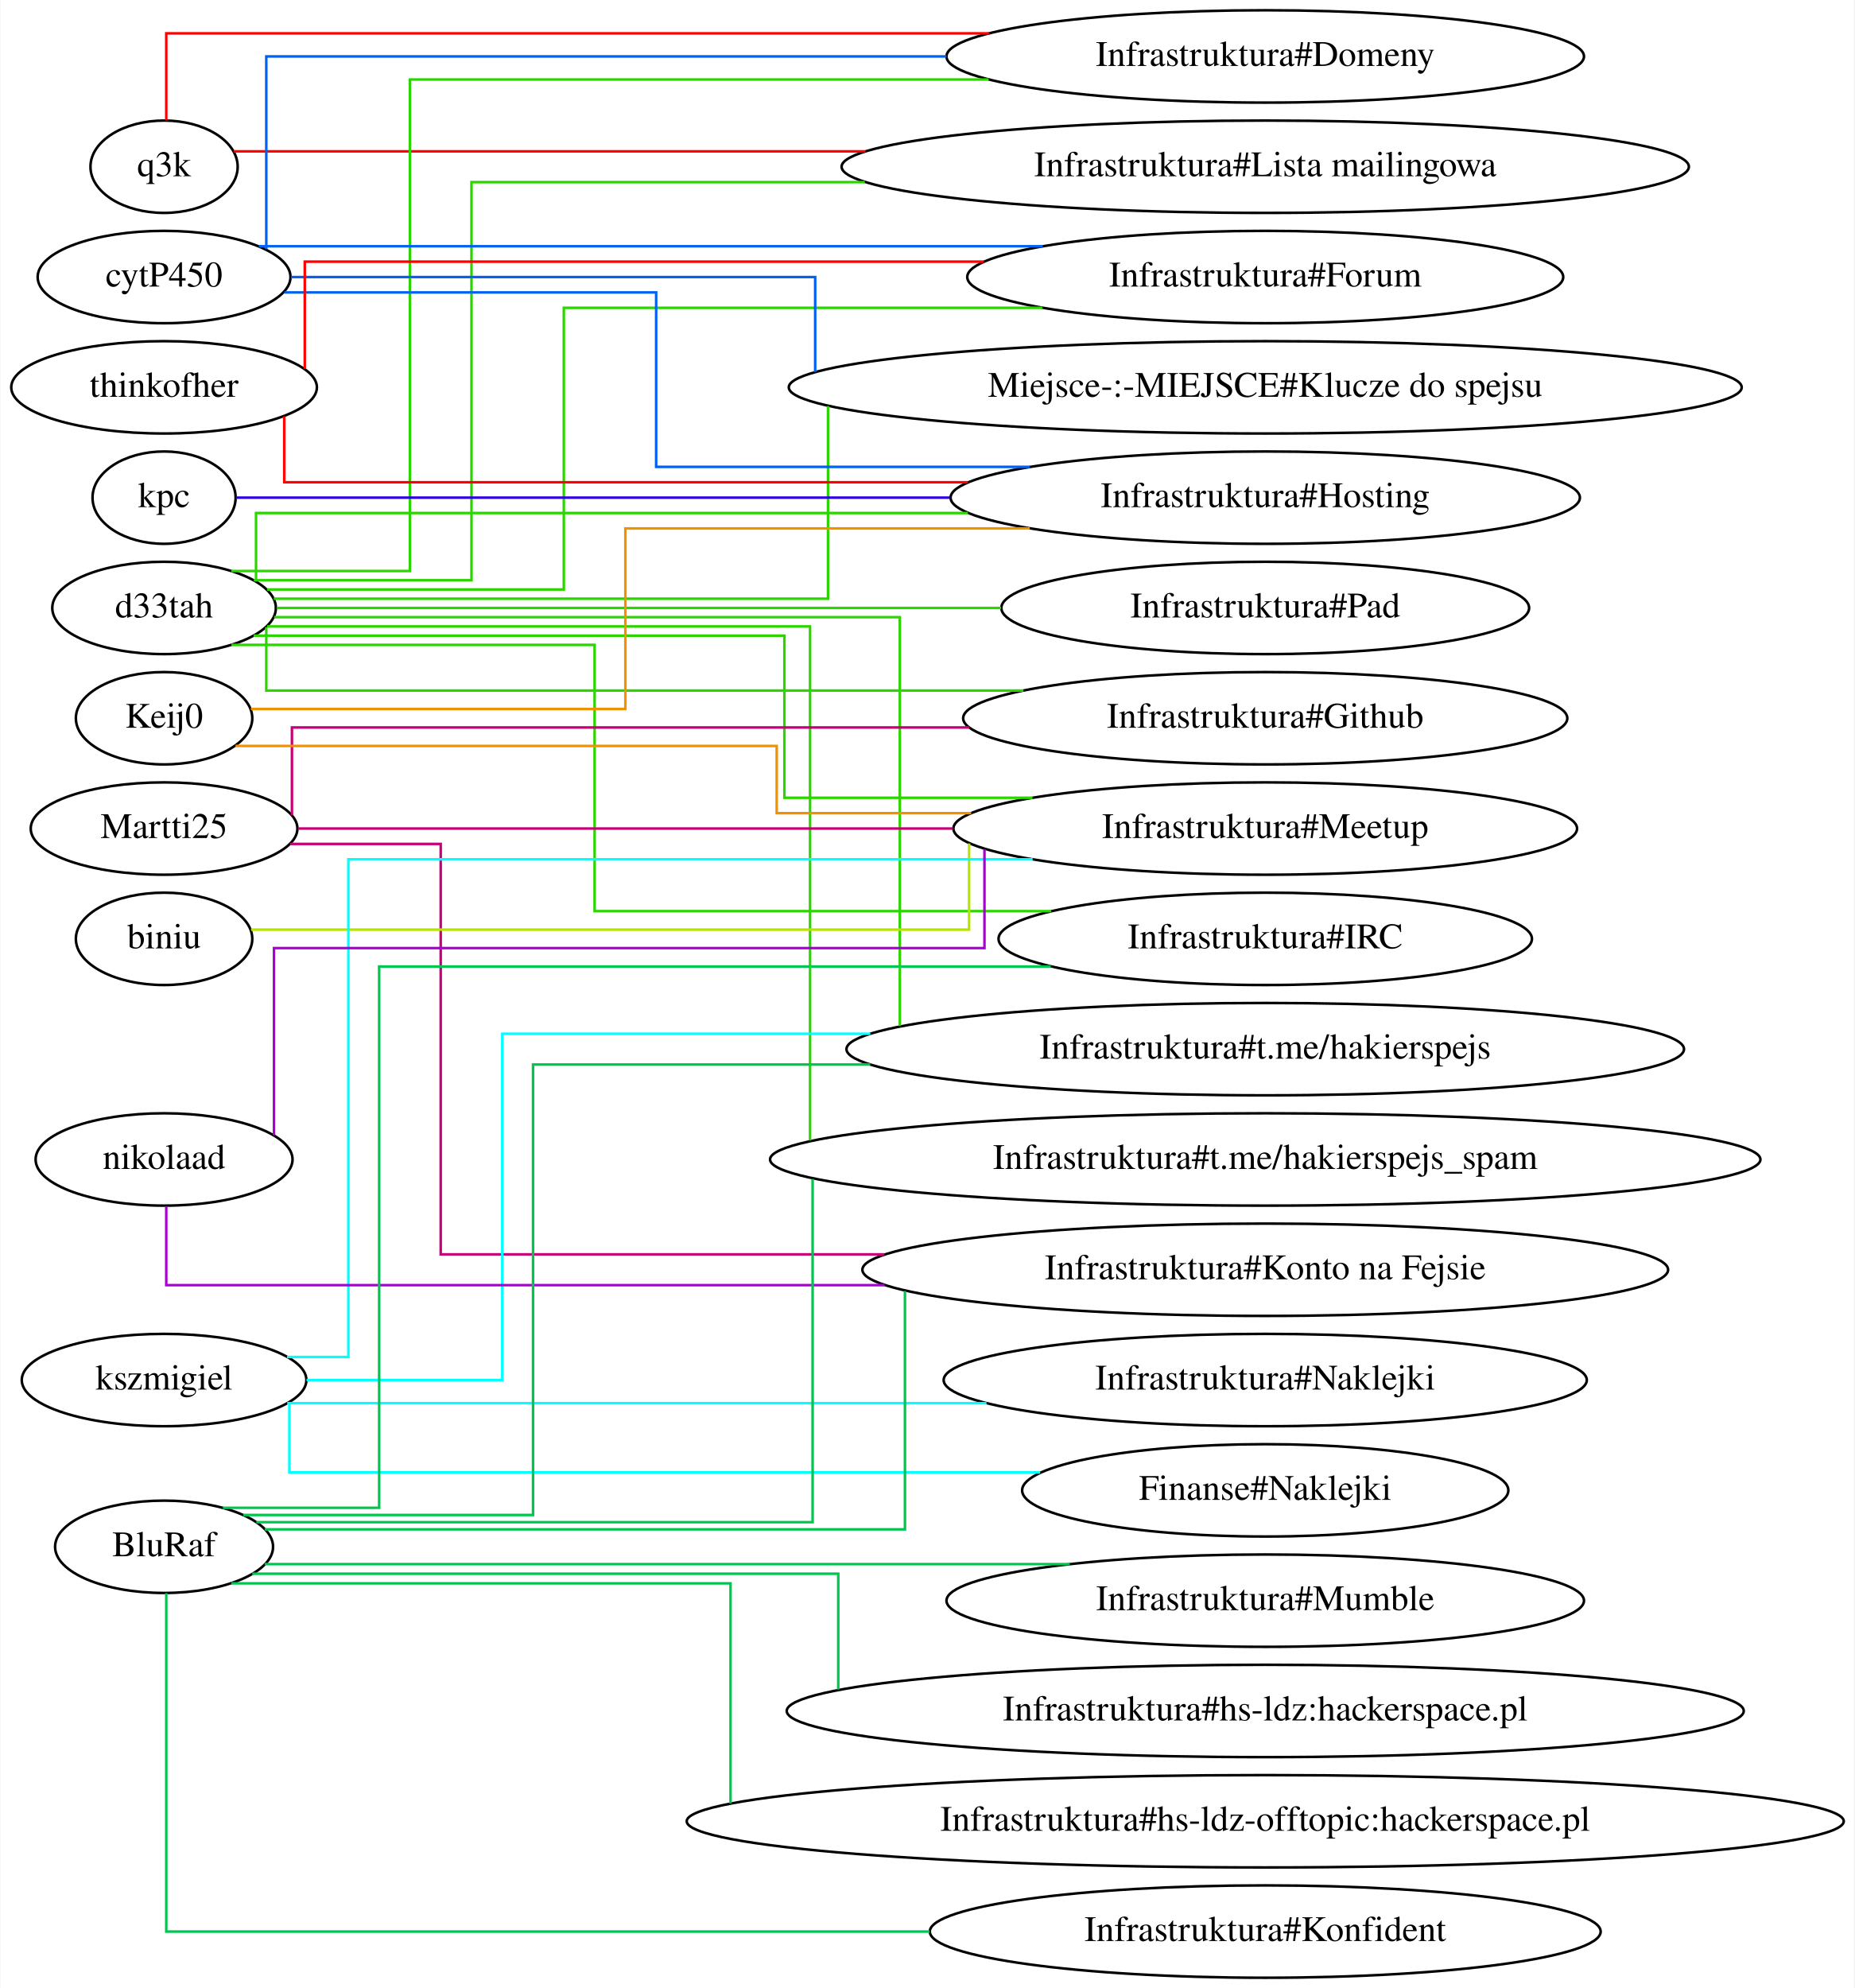
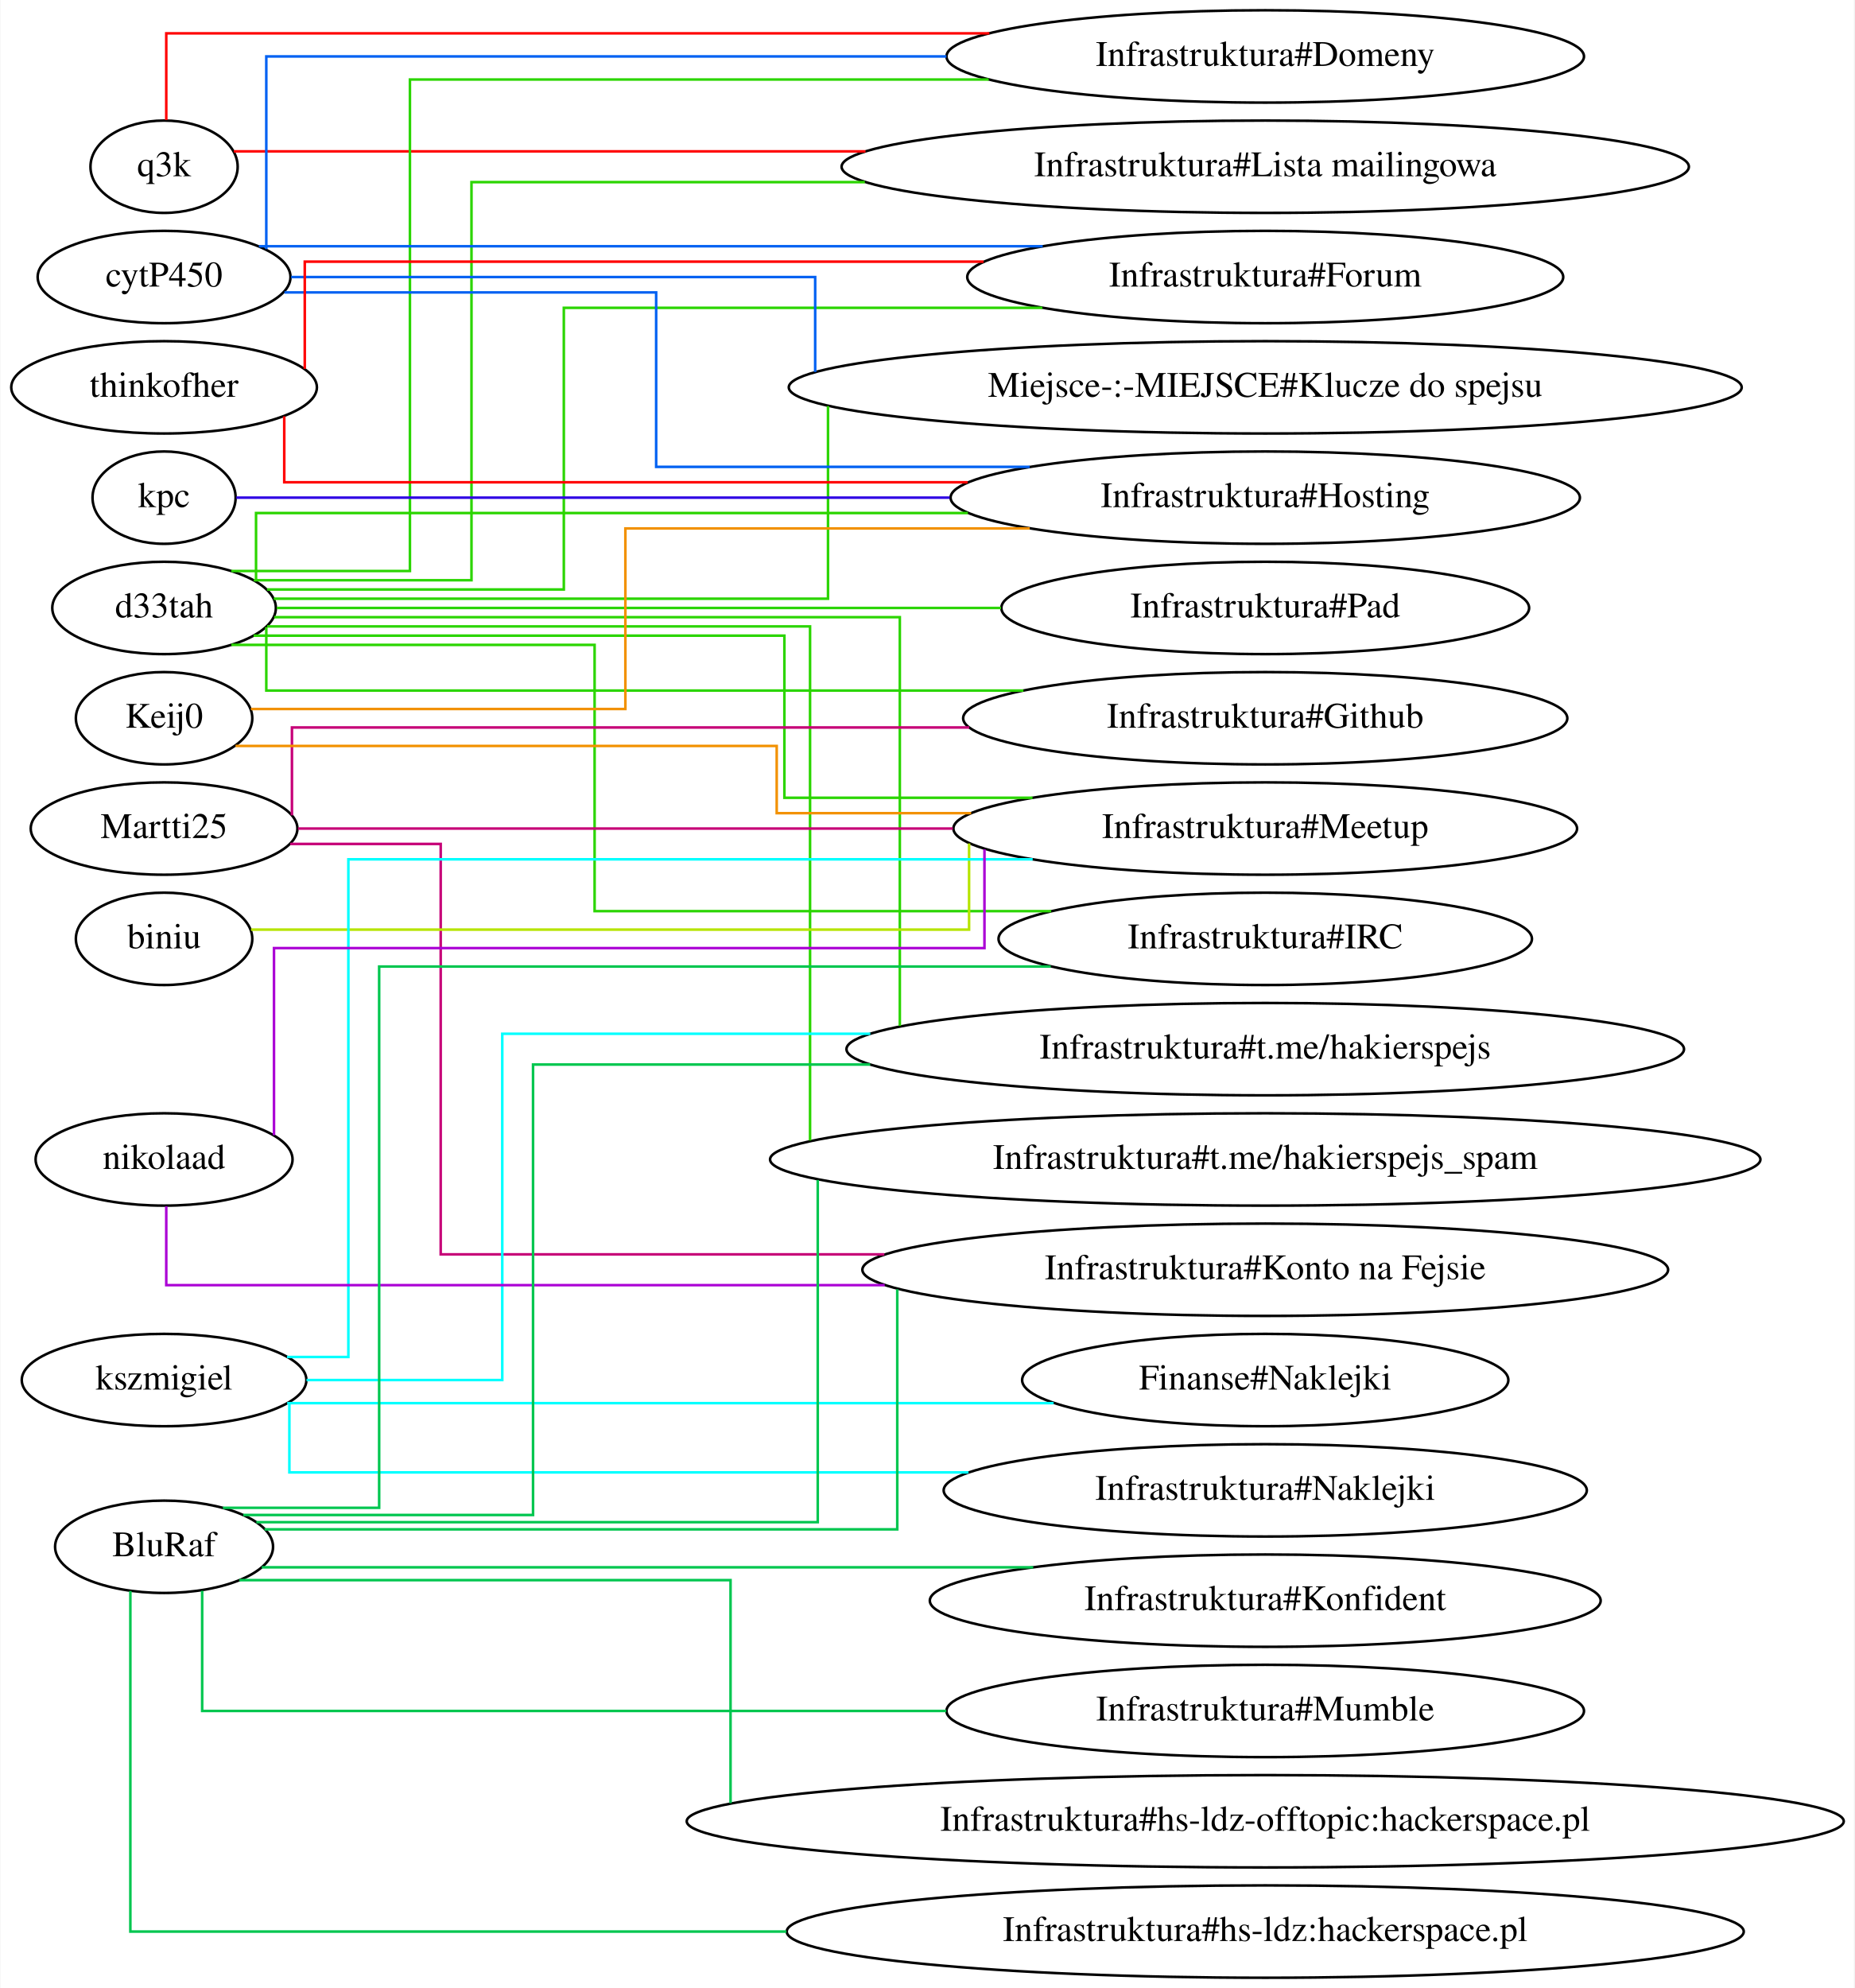
<svg xmlns="http://www.w3.org/2000/svg" width="723pt" height="775pt" viewBox="0.00 0.00 722.65 775.00">
  <g id="graph0" class="graph" transform="scale(1 1) rotate(0) translate(4 771)">
    <polygon fill="#ffffff" stroke="transparent" points="-4,4 -4,-771 718.649,-771 718.649,4 -4,4" />
    <g id="node1" class="node">
      <ellipse fill="none" stroke="#000000" cx="59.795" cy="-706" rx="28.695" ry="18" />
      <text text-anchor="middle" x="59.795" y="-702.3" font-family="Times,serif" font-size="14.00" fill="#000000">q3k</text>
    </g>
    <g id="node2" class="node">
      <ellipse fill="none" stroke="#000000" cx="489.119" cy="-749" rx="124.278" ry="18" />
      <text text-anchor="middle" x="489.119" y="-745.3" font-family="Times,serif" font-size="14.00" fill="#000000">Infrastruktura#Domeny</text>
    </g>
    <g id="edge1" class="edge">
      <path fill="none" stroke="#ff0000" d="M60.649,-724.187C60.649,-739.182 60.649,-758 60.649,-758 60.649,-758 254.63,-758 381.551,-758" />
    </g>
    <g id="node3" class="node">
      <ellipse fill="none" stroke="#000000" cx="489.119" cy="-706" rx="165.171" ry="18" />
      <text text-anchor="middle" x="489.119" y="-702.3" font-family="Times,serif" font-size="14.00" fill="#000000">Infrastruktura#Lista mailingowa</text>
    </g>
    <g id="edge2" class="edge">
      <path fill="none" stroke="#ff0000" d="M86.977,-712C135.915,-712 242.234,-712 333.265,-712" />
    </g>
    <g id="node4" class="node">
      <ellipse fill="none" stroke="#000000" cx="59.795" cy="-534" rx="43.592" ry="18" />
      <text text-anchor="middle" x="59.795" y="-530.3" font-family="Times,serif" font-size="14.00" fill="#000000">d33tah</text>
    </g>
-     <g id="edge11" class="edge">
+     <g id="edge8" class="edge">
      <path fill="none" stroke="#2bd500" d="M85.987,-548.4C114.368,-548.4 155.649,-548.4 155.649,-548.4 155.649,-548.4 155.649,-740 155.649,-740 155.649,-740 283.884,-740 381.312,-740" />
    </g>
-     <g id="edge9" class="edge">
+     <g id="edge13" class="edge">
      <path fill="none" stroke="#2bd500" d="M94.784,-544.8C130.161,-544.8 179.649,-544.8 179.649,-544.8 179.649,-544.8 179.649,-700 179.649,-700 179.649,-700 256.113,-700 333.024,-700" />
    </g>
    <g id="node5" class="node">
      <ellipse fill="none" stroke="#000000" cx="489.119" cy="-491" rx="117.779" ry="18" />
      <text text-anchor="middle" x="489.119" y="-487.3" font-family="Times,serif" font-size="14.00" fill="#000000">Infrastruktura#Github</text>
    </g>
    <g id="edge3" class="edge">
      <path fill="none" stroke="#2bd500" d="M99.649,-526.532C99.649,-517.019 99.649,-501.8 99.649,-501.8 99.649,-501.8 279.575,-501.8 394.84,-501.8" />
    </g>
    <g id="node6" class="node">
-       <ellipse fill="none" stroke="#000000" cx="489.119" cy="-620" rx="185.767" ry="18" />
-       <text text-anchor="middle" x="489.119" y="-616.3" font-family="Times,serif" font-size="14.00" fill="#000000">Miejsce-:-MIEJSCE#Klucze do spejsu</text>
-     </g>
-     <g id="edge4" class="edge">
-       <path fill="none" stroke="#2bd500" d="M102.539,-537.6C176.061,-537.6 318.649,-537.6 318.649,-537.6 318.649,-537.6 318.649,-592.521 318.649,-612.688" />
-     </g>
-     <g id="node7" class="node">
      <ellipse fill="none" stroke="#000000" cx="489.119" cy="-319" rx="193.066" ry="18" />
      <text text-anchor="middle" x="489.119" y="-315.3" font-family="Times,serif" font-size="14.00" fill="#000000">Infrastruktura#t.me/hakierspejs_spam</text>
    </g>
+     <g id="edge4" class="edge">
+       <path fill="none" stroke="#2bd500" d="M99.98,-526.8C171.086,-526.8 311.649,-526.8 311.649,-526.8 311.649,-526.8 311.649,-363.413 311.649,-326.396" />
+     </g>
+     <g id="node7" class="node">
+       <ellipse fill="none" stroke="#000000" cx="489.119" cy="-534" rx="102.882" ry="18" />
+       <text text-anchor="middle" x="489.119" y="-530.3" font-family="Times,serif" font-size="14.00" fill="#000000">Infrastruktura#Pad</text>
+     </g>
    <g id="edge5" class="edge">
-       <path fill="none" stroke="#2bd500" d="M99.98,-526.8C171.086,-526.8 311.649,-526.8 311.649,-526.8 311.649,-526.8 311.649,-363.413 311.649,-326.396" />
+       <path fill="none" stroke="#2bd500" d="M103.722,-534C169.652,-534 296.051,-534 386.113,-534" />
    </g>
    <g id="node8" class="node">
-       <ellipse fill="none" stroke="#000000" cx="489.119" cy="-362" rx="163.271" ry="18" />
-       <text text-anchor="middle" x="489.119" y="-358.3" font-family="Times,serif" font-size="14.00" fill="#000000">Infrastruktura#t.me/hakierspejs</text>
+       <ellipse fill="none" stroke="#000000" cx="489.119" cy="-448" rx="121.578" ry="18" />
+       <text text-anchor="middle" x="489.119" y="-444.3" font-family="Times,serif" font-size="14.00" fill="#000000">Infrastruktura#Meetup</text>
    </g>
    <g id="edge6" class="edge">
-       <path fill="none" stroke="#2bd500" d="M102.74,-530.4C182.763,-530.4 346.649,-530.4 346.649,-530.4 346.649,-530.4 346.649,-406.032 346.649,-371.054" />
+       <path fill="none" stroke="#2bd500" d="M94.704,-523.2C161.681,-523.2 301.649,-523.2 301.649,-523.2 301.649,-523.2 301.649,-460 301.649,-460 301.649,-460 350.552,-460 398.405,-460" />
    </g>
    <g id="node9" class="node">
      <ellipse fill="none" stroke="#000000" cx="489.119" cy="-577" rx="122.678" ry="18" />
      <text text-anchor="middle" x="489.119" y="-573.3" font-family="Times,serif" font-size="14.00" fill="#000000">Infrastruktura#Hosting</text>
    </g>
    <g id="edge7" class="edge">
      <path fill="none" stroke="#2bd500" d="M95.649,-544.504C95.649,-555.443 95.649,-571 95.649,-571 95.649,-571 257.13,-571 373.193,-571" />
    </g>
    <g id="node10" class="node">
-       <ellipse fill="none" stroke="#000000" cx="489.119" cy="-534" rx="102.882" ry="18" />
-       <text text-anchor="middle" x="489.119" y="-530.3" font-family="Times,serif" font-size="14.00" fill="#000000">Infrastruktura#Pad</text>
-     </g>
-     <g id="edge8" class="edge">
-       <path fill="none" stroke="#2bd500" d="M103.722,-534C169.652,-534 296.051,-534 386.113,-534" />
-     </g>
-     <g id="node11" class="node">
      <ellipse fill="none" stroke="#000000" cx="489.119" cy="-405" rx="103.981" ry="18" />
      <text text-anchor="middle" x="489.119" y="-401.3" font-family="Times,serif" font-size="14.00" fill="#000000">Infrastruktura#IRC</text>
    </g>
-     <g id="edge10" class="edge">
+     <g id="edge9" class="edge">
      <path fill="none" stroke="#2bd500" d="M86.022,-519.6C133.231,-519.6 227.649,-519.6 227.649,-519.6 227.649,-519.6 227.649,-415.8 227.649,-415.8 227.649,-415.8 329.149,-415.8 405.67,-415.8" />
    </g>
-     <g id="node12" class="node">
-       <ellipse fill="none" stroke="#000000" cx="489.119" cy="-448" rx="121.578" ry="18" />
-       <text text-anchor="middle" x="489.119" y="-444.3" font-family="Times,serif" font-size="14.00" fill="#000000">Infrastruktura#Meetup</text>
-     </g>
-     <g id="edge12" class="edge">
-       <path fill="none" stroke="#2bd500" d="M94.704,-523.2C161.681,-523.2 301.649,-523.2 301.649,-523.2 301.649,-523.2 301.649,-460 301.649,-460 301.649,-460 350.552,-460 398.405,-460" />
-     </g>
-     <g id="node13" class="node">
+     <g id="node11" class="node">
      <ellipse fill="none" stroke="#000000" cx="489.119" cy="-663" rx="116.18" ry="18" />
      <text text-anchor="middle" x="489.119" y="-659.3" font-family="Times,serif" font-size="14.00" fill="#000000">Infrastruktura#Forum</text>
    </g>
-     <g id="edge13" class="edge">
+     <g id="edge10" class="edge">
      <path fill="none" stroke="#2bd500" d="M99.931,-541.2C146.11,-541.2 215.649,-541.2 215.649,-541.2 215.649,-541.2 215.649,-651 215.649,-651 215.649,-651 322.14,-651 402.216,-651" />
+     </g>
+     <g id="node12" class="node">
+       <ellipse fill="none" stroke="#000000" cx="489.119" cy="-620" rx="185.767" ry="18" />
+       <text text-anchor="middle" x="489.119" y="-616.3" font-family="Times,serif" font-size="14.00" fill="#000000">Miejsce-:-MIEJSCE#Klucze do spejsu</text>
+     </g>
+     <g id="edge11" class="edge">
+       <path fill="none" stroke="#2bd500" d="M102.539,-537.6C176.061,-537.6 318.649,-537.6 318.649,-537.6 318.649,-537.6 318.649,-592.521 318.649,-612.688" />
+     </g>
+     <g id="node13" class="node">
+       <ellipse fill="none" stroke="#000000" cx="489.119" cy="-362" rx="163.271" ry="18" />
+       <text text-anchor="middle" x="489.119" y="-358.3" font-family="Times,serif" font-size="14.00" fill="#000000">Infrastruktura#t.me/hakierspejs</text>
+     </g>
+     <g id="edge12" class="edge">
+       <path fill="none" stroke="#2bd500" d="M102.74,-530.4C182.763,-530.4 346.649,-530.4 346.649,-530.4 346.649,-530.4 346.649,-406.032 346.649,-371.054" />
    </g>
    <g id="node14" class="node">
      <ellipse fill="none" stroke="#000000" cx="59.795" cy="-663" rx="49.291" ry="18" />
      <text text-anchor="middle" x="59.795" y="-659.3" font-family="Times,serif" font-size="14.00" fill="#000000">cytP450</text>
    </g>
-     <g id="edge16" class="edge">
+     <g id="edge17" class="edge">
      <path fill="none" stroke="#0061f2" d="M99.649,-673.892C99.649,-697.033 99.649,-749 99.649,-749 99.649,-749 250.837,-749 364.818,-749" />
-     </g>
-     <g id="edge14" class="edge">
-       <path fill="none" stroke="#0061f2" d="M109.343,-663C183.219,-663 313.649,-663 313.649,-663 313.649,-663 313.649,-637.794 313.649,-625.979" />
    </g>
    <g id="edge15" class="edge">
      <path fill="none" stroke="#0061f2" d="M106.728,-657C163.526,-657 251.649,-657 251.649,-657 251.649,-657 251.649,-589 251.649,-589 251.649,-589 330.483,-589 397.307,-589" />
    </g>
-     <g id="edge17" class="edge">
+     <g id="edge14" class="edge">
      <path fill="none" stroke="#0061f2" d="M96.77,-675C164.196,-675 308.786,-675 402.353,-675" />
+     </g>
+     <g id="edge16" class="edge">
+       <path fill="none" stroke="#0061f2" d="M109.343,-663C183.219,-663 313.649,-663 313.649,-663 313.649,-663 313.649,-637.794 313.649,-625.979" />
    </g>
    <g id="node15" class="node">
      <ellipse fill="none" stroke="#000000" cx="59.795" cy="-448" rx="51.991" ry="18" />
      <text text-anchor="middle" x="59.795" y="-444.3" font-family="Times,serif" font-size="14.00" fill="#000000">Martti25</text>
    </g>
+     <g id="edge19" class="edge">
+       <path fill="none" stroke="#c60077" d="M109.649,-453.151C109.649,-463.831 109.649,-487.4 109.649,-487.4 109.649,-487.4 262.078,-487.4 373.72,-487.4" />
+     </g>
    <g id="edge18" class="edge">
-       <path fill="none" stroke="#c60077" d="M109.649,-453.151C109.649,-463.831 109.649,-487.4 109.649,-487.4 109.649,-487.4 262.078,-487.4 373.72,-487.4" />
-     </g>
-     <g id="edge20" class="edge">
      <path fill="none" stroke="#c60077" d="M112.009,-448C175.027,-448 283.027,-448 367.341,-448" />
    </g>
    <g id="node16" class="node">
      <ellipse fill="none" stroke="#000000" cx="489.119" cy="-276" rx="157.072" ry="18" />
      <text text-anchor="middle" x="489.119" y="-272.3" font-family="Times,serif" font-size="14.00" fill="#000000">Infrastruktura#Konto na Fejsie</text>
    </g>
-     <g id="edge19" class="edge">
+     <g id="edge20" class="edge">
      <path fill="none" stroke="#c60077" d="M108.988,-442C137.433,-442 167.649,-442 167.649,-442 167.649,-442 167.649,-282 167.649,-282 167.649,-282 256.386,-282 340.617,-282" />
    </g>
    <g id="node17" class="node">
      <ellipse fill="none" stroke="#000000" cx="59.795" cy="-405" rx="34.394" ry="18" />
      <text text-anchor="middle" x="59.795" y="-401.3" font-family="Times,serif" font-size="14.00" fill="#000000">biniu</text>
    </g>
    <g id="edge21" class="edge">
      <path fill="none" stroke="#b6e400" d="M93.681,-408.6C174.837,-408.6 373.649,-408.6 373.649,-408.6 373.649,-408.6 373.649,-431.227 373.649,-442.186" />
    </g>
    <g id="node18" class="node">
      <ellipse fill="none" stroke="#000000" cx="59.795" cy="-233" rx="55.491" ry="18" />
      <text text-anchor="middle" x="59.795" y="-229.3" font-family="Times,serif" font-size="14.00" fill="#000000">kszmigiel</text>
    </g>
+     <g id="edge22" class="edge">
+       <path fill="none" stroke="#00ffff" d="M107.723,-242C120.903,-242 131.649,-242 131.649,-242 131.649,-242 131.649,-436 131.649,-436 131.649,-436 292.548,-436 398.452,-436" />
+     </g>
+     <g id="edge24" class="edge">
+       <path fill="none" stroke="#00ffff" d="M115.331,-233C151.366,-233 191.649,-233 191.649,-233 191.649,-233 191.649,-368 191.649,-368 191.649,-368 262.572,-368 335.156,-368" />
+     </g>
+     <g id="node19" class="node">
+       <ellipse fill="none" stroke="#000000" cx="489.119" cy="-190" rx="125.378" ry="18" />
+       <text text-anchor="middle" x="489.119" y="-186.3" font-family="Times,serif" font-size="14.00" fill="#000000">Infrastruktura#Naklejki</text>
+     </g>
    <g id="edge23" class="edge">
-       <path fill="none" stroke="#00ffff" d="M115.331,-233C151.366,-233 191.649,-233 191.649,-233 191.649,-233 191.649,-368 191.649,-368 191.649,-368 262.572,-368 335.156,-368" />
-     </g>
-     <g id="edge24" class="edge">
-       <path fill="none" stroke="#00ffff" d="M107.723,-242C120.903,-242 131.649,-242 131.649,-242 131.649,-242 131.649,-436 131.649,-436 131.649,-436 292.548,-436 398.452,-436" />
-     </g>
-     <g id="node19" class="node">
-       <ellipse fill="none" stroke="#000000" cx="489.119" cy="-190" rx="94.783" ry="18" />
-       <text text-anchor="middle" x="489.119" y="-186.3" font-family="Times,serif" font-size="14.00" fill="#000000">Finanse#Naklejki</text>
-     </g>
-     <g id="edge22" class="edge">
-       <path fill="none" stroke="#00ffff" d="M108.649,-224.285C108.649,-213.631 108.649,-197 108.649,-197 108.649,-197 288.992,-197 401.354,-197" />
+       <path fill="none" stroke="#00ffff" d="M108.649,-224.285C108.649,-213.631 108.649,-197 108.649,-197 108.649,-197 261.48,-197 373.416,-197" />
    </g>
    <g id="node20" class="node">
-       <ellipse fill="none" stroke="#000000" cx="489.119" cy="-233" rx="125.378" ry="18" />
-       <text text-anchor="middle" x="489.119" y="-229.3" font-family="Times,serif" font-size="14.00" fill="#000000">Infrastruktura#Naklejki</text>
+       <ellipse fill="none" stroke="#000000" cx="489.119" cy="-233" rx="94.783" ry="18" />
+       <text text-anchor="middle" x="489.119" y="-229.3" font-family="Times,serif" font-size="14.00" fill="#000000">Finanse#Naklejki</text>
    </g>
    <g id="edge25" class="edge">
-       <path fill="none" stroke="#00ffff" d="M107.794,-224C173.328,-224 292.674,-224 380.452,-224" />
+       <path fill="none" stroke="#00ffff" d="M107.794,-224C180.111,-224 317.956,-224 406.599,-224" />
    </g>
    <g id="node21" class="node">
      <ellipse fill="none" stroke="#000000" cx="59.795" cy="-319" rx="50.091" ry="18" />
      <text text-anchor="middle" x="59.795" y="-315.3" font-family="Times,serif" font-size="14.00" fill="#000000">nikolaad</text>
    </g>
+     <g id="edge26" class="edge">
+       <path fill="none" stroke="#ab00d5" d="M102.649,-328.452C102.649,-350.096 102.649,-401.4 102.649,-401.4 102.649,-401.4 379.649,-401.4 379.649,-401.4 379.649,-401.4 379.649,-426.532 379.649,-439.883" />
+     </g>
    <g id="edge27" class="edge">
-       <path fill="none" stroke="#ab00d5" d="M102.649,-328.452C102.649,-350.096 102.649,-401.4 102.649,-401.4 102.649,-401.4 379.649,-401.4 379.649,-401.4 379.649,-401.4 379.649,-426.532 379.649,-439.883" />
-     </g>
-     <g id="edge26" class="edge">
      <path fill="none" stroke="#ab00d5" d="M60.649,-300.754C60.649,-286.823 60.649,-270 60.649,-270 60.649,-270 216.964,-270 340.764,-270" />
    </g>
    <g id="node22" class="node">
      <ellipse fill="none" stroke="#000000" cx="59.795" cy="-491" rx="34.394" ry="18" />
      <text text-anchor="middle" x="59.795" y="-487.3" font-family="Times,serif" font-size="14.00" fill="#000000">Keij0</text>
    </g>
    <g id="edge28" class="edge">
+       <path fill="none" stroke="#f29100" d="M87.662,-480.2C150.669,-480.2 298.649,-480.2 298.649,-480.2 298.649,-480.2 298.649,-454 298.649,-454 298.649,-454 334.137,-454 374.475,-454" />
+     </g>
+     <g id="edge29" class="edge">
      <path fill="none" stroke="#f29100" d="M93.624,-494.6C145.724,-494.6 239.649,-494.6 239.649,-494.6 239.649,-494.6 239.649,-565 239.649,-565 239.649,-565 326.157,-565 397.289,-565" />
-     </g>
-     <g id="edge29" class="edge">
-       <path fill="none" stroke="#f29100" d="M87.662,-480.2C150.669,-480.2 298.649,-480.2 298.649,-480.2 298.649,-480.2 298.649,-454 298.649,-454 298.649,-454 334.137,-454 374.475,-454" />
    </g>
    <g id="node23" class="node">
      <ellipse fill="none" stroke="#000000" cx="59.795" cy="-168" rx="42.494" ry="18" />
      <text text-anchor="middle" x="59.795" y="-164.3" font-family="Times,serif" font-size="14.00" fill="#000000">BluRaf</text>
    </g>
    <g id="edge30" class="edge">
-       <path fill="none" stroke="#00c64f" d="M95.754,-177.6C165.563,-177.6 312.649,-177.6 312.649,-177.6 312.649,-177.6 312.649,-282.027 312.649,-311.398" />
-     </g>
-     <g id="edge34" class="edge">
-       <path fill="none" stroke="#00c64f" d="M90.655,-180.4C132.924,-180.4 203.649,-180.4 203.649,-180.4 203.649,-180.4 203.649,-356 203.649,-356 203.649,-356 267.688,-356 335.104,-356" />
+       <path fill="none" stroke="#00c64f" d="M95.769,-177.6C166.019,-177.6 314.649,-177.6 314.649,-177.6 314.649,-177.6 314.649,-281.08 314.649,-310.993" />
    </g>
    <g id="edge36" class="edge">
      <path fill="none" stroke="#00c64f" d="M82.708,-183.2C107.536,-183.2 143.649,-183.2 143.649,-183.2 143.649,-183.2 143.649,-394.2 143.649,-394.2 143.649,-394.2 303.248,-394.2 405.491,-394.2" />
    </g>
    <g id="edge37" class="edge">
-       <path fill="none" stroke="#00c64f" d="M99.052,-174.8C178.03,-174.8 348.649,-174.8 348.649,-174.8 348.649,-174.8 348.649,-243.549 348.649,-267.718" />
+       <path fill="none" stroke="#00c64f" d="M90.655,-180.4C132.924,-180.4 203.649,-180.4 203.649,-180.4 203.649,-180.4 203.649,-356 203.649,-356 203.649,-356 267.688,-356 335.104,-356" />
+     </g>
+     <g id="edge31" class="edge">
+       <path fill="none" stroke="#00c64f" d="M98.942,-174.8C177.231,-174.8 345.649,-174.8 345.649,-174.8 345.649,-174.8 345.649,-244.858 345.649,-268.394" />
    </g>
    <g id="node24" class="node">
      <ellipse fill="none" stroke="#000000" cx="489.119" cy="-61" rx="225.56" ry="18" />
      <text text-anchor="middle" x="489.119" y="-57.3" font-family="Times,serif" font-size="14.00" fill="#000000">Infrastruktura#hs-ldz-offtopic:hackerspace.pl</text>
    </g>
-     <g id="edge31" class="edge">
-       <path fill="none" stroke="#00c64f" d="M85.997,-153.75C144.499,-153.75 280.649,-153.75 280.649,-153.75 280.649,-153.75 280.649,-89.541 280.649,-67.971" />
+     <g id="edge32" class="edge">
+       <path fill="none" stroke="#00c64f" d="M89.123,-155C149.199,-155 280.649,-155 280.649,-155 280.649,-155 280.649,-89.926 280.649,-68.065" />
    </g>
    <g id="node25" class="node">
-       <ellipse fill="none" stroke="#000000" cx="489.119" cy="-18" rx="130.777" ry="18" />
-       <text text-anchor="middle" x="489.119" y="-14.3" font-family="Times,serif" font-size="14.00" fill="#000000">Infrastruktura#Konfident</text>
-     </g>
-     <g id="edge32" class="edge">
-       <path fill="none" stroke="#00c64f" d="M60.649,-149.906C60.649,-110.011 60.649,-18 60.649,-18 60.649,-18 232.231,-18 358.236,-18" />
+       <ellipse fill="none" stroke="#000000" cx="489.119" cy="-18" rx="186.567" ry="18" />
+       <text text-anchor="middle" x="489.119" y="-14.3" font-family="Times,serif" font-size="14.00" fill="#000000">Infrastruktura#hs-ldz:hackerspace.pl</text>
+     </g>
+     <g id="edge33" class="edge">
+       <path fill="none" stroke="#00c64f" d="M46.649,-150.793C46.649,-111.393 46.649,-18 46.649,-18 46.649,-18 181.592,-18 302.434,-18" />
    </g>
    <g id="node26" class="node">
-       <ellipse fill="none" stroke="#000000" cx="489.119" cy="-147" rx="124.278" ry="18" />
-       <text text-anchor="middle" x="489.119" y="-143.3" font-family="Times,serif" font-size="14.00" fill="#000000">Infrastruktura#Mumble</text>
-     </g>
-     <g id="edge33" class="edge">
-       <path fill="none" stroke="#00c64f" d="M99.032,-161.25C170.033,-161.25 320.973,-161.25 412.882,-161.25" />
+       <ellipse fill="none" stroke="#000000" cx="489.119" cy="-147" rx="130.777" ry="18" />
+       <text text-anchor="middle" x="489.119" y="-143.3" font-family="Times,serif" font-size="14.00" fill="#000000">Infrastruktura#Konfident</text>
+     </g>
+     <g id="edge34" class="edge">
+       <path fill="none" stroke="#00c64f" d="M97.894,-160C164.898,-160 305.54,-160 398.655,-160" />
    </g>
    <g id="node27" class="node">
-       <ellipse fill="none" stroke="#000000" cx="489.119" cy="-104" rx="186.567" ry="18" />
-       <text text-anchor="middle" x="489.119" y="-100.3" font-family="Times,serif" font-size="14.00" fill="#000000">Infrastruktura#hs-ldz:hackerspace.pl</text>
+       <ellipse fill="none" stroke="#000000" cx="489.119" cy="-104" rx="124.278" ry="18" />
+       <text text-anchor="middle" x="489.119" y="-100.3" font-family="Times,serif" font-size="14.00" fill="#000000">Infrastruktura#Mumble</text>
    </g>
    <g id="edge35" class="edge">
-       <path fill="none" stroke="#00c64f" d="M94.158,-157.5C165.408,-157.5 322.649,-157.5 322.649,-157.5 322.649,-157.5 322.649,-127.406 322.649,-112.359" />
+       <path fill="none" stroke="#00c64f" d="M74.649,-150.849C74.649,-131.892 74.649,-104 74.649,-104 74.649,-104 242.68,-104 364.765,-104" />
    </g>
    <g id="node28" class="node">
      <ellipse fill="none" stroke="#000000" cx="59.795" cy="-577" rx="27.895" ry="18" />
      <text text-anchor="middle" x="59.795" y="-573.3" font-family="Times,serif" font-size="14.00" fill="#000000">kpc</text>
    </g>
    <g id="edge38" class="edge">
      <path fill="none" stroke="#2e00e4" d="M87.964,-577C143.462,-577 269.905,-577 366.11,-577" />
    </g>
    <g id="node29" class="node">
      <ellipse fill="none" stroke="#000000" cx="59.795" cy="-620" rx="59.59" ry="18" />
      <text text-anchor="middle" x="59.795" y="-616.3" font-family="Times,serif" font-size="14.00" fill="#000000">thinkofher</text>
    </g>
    <g id="edge39" class="edge">
      <path fill="none" stroke="#ff0000" d="M106.649,-608.698C106.649,-597.817 106.649,-583 106.649,-583 106.649,-583 260.52,-583 373.068,-583" />
    </g>
    <g id="edge40" class="edge">
      <path fill="none" stroke="#ff0000" d="M114.649,-627.23C114.649,-640.86 114.649,-669 114.649,-669 114.649,-669 268.801,-669 379.296,-669" />
    </g>
  </g>
</svg>
